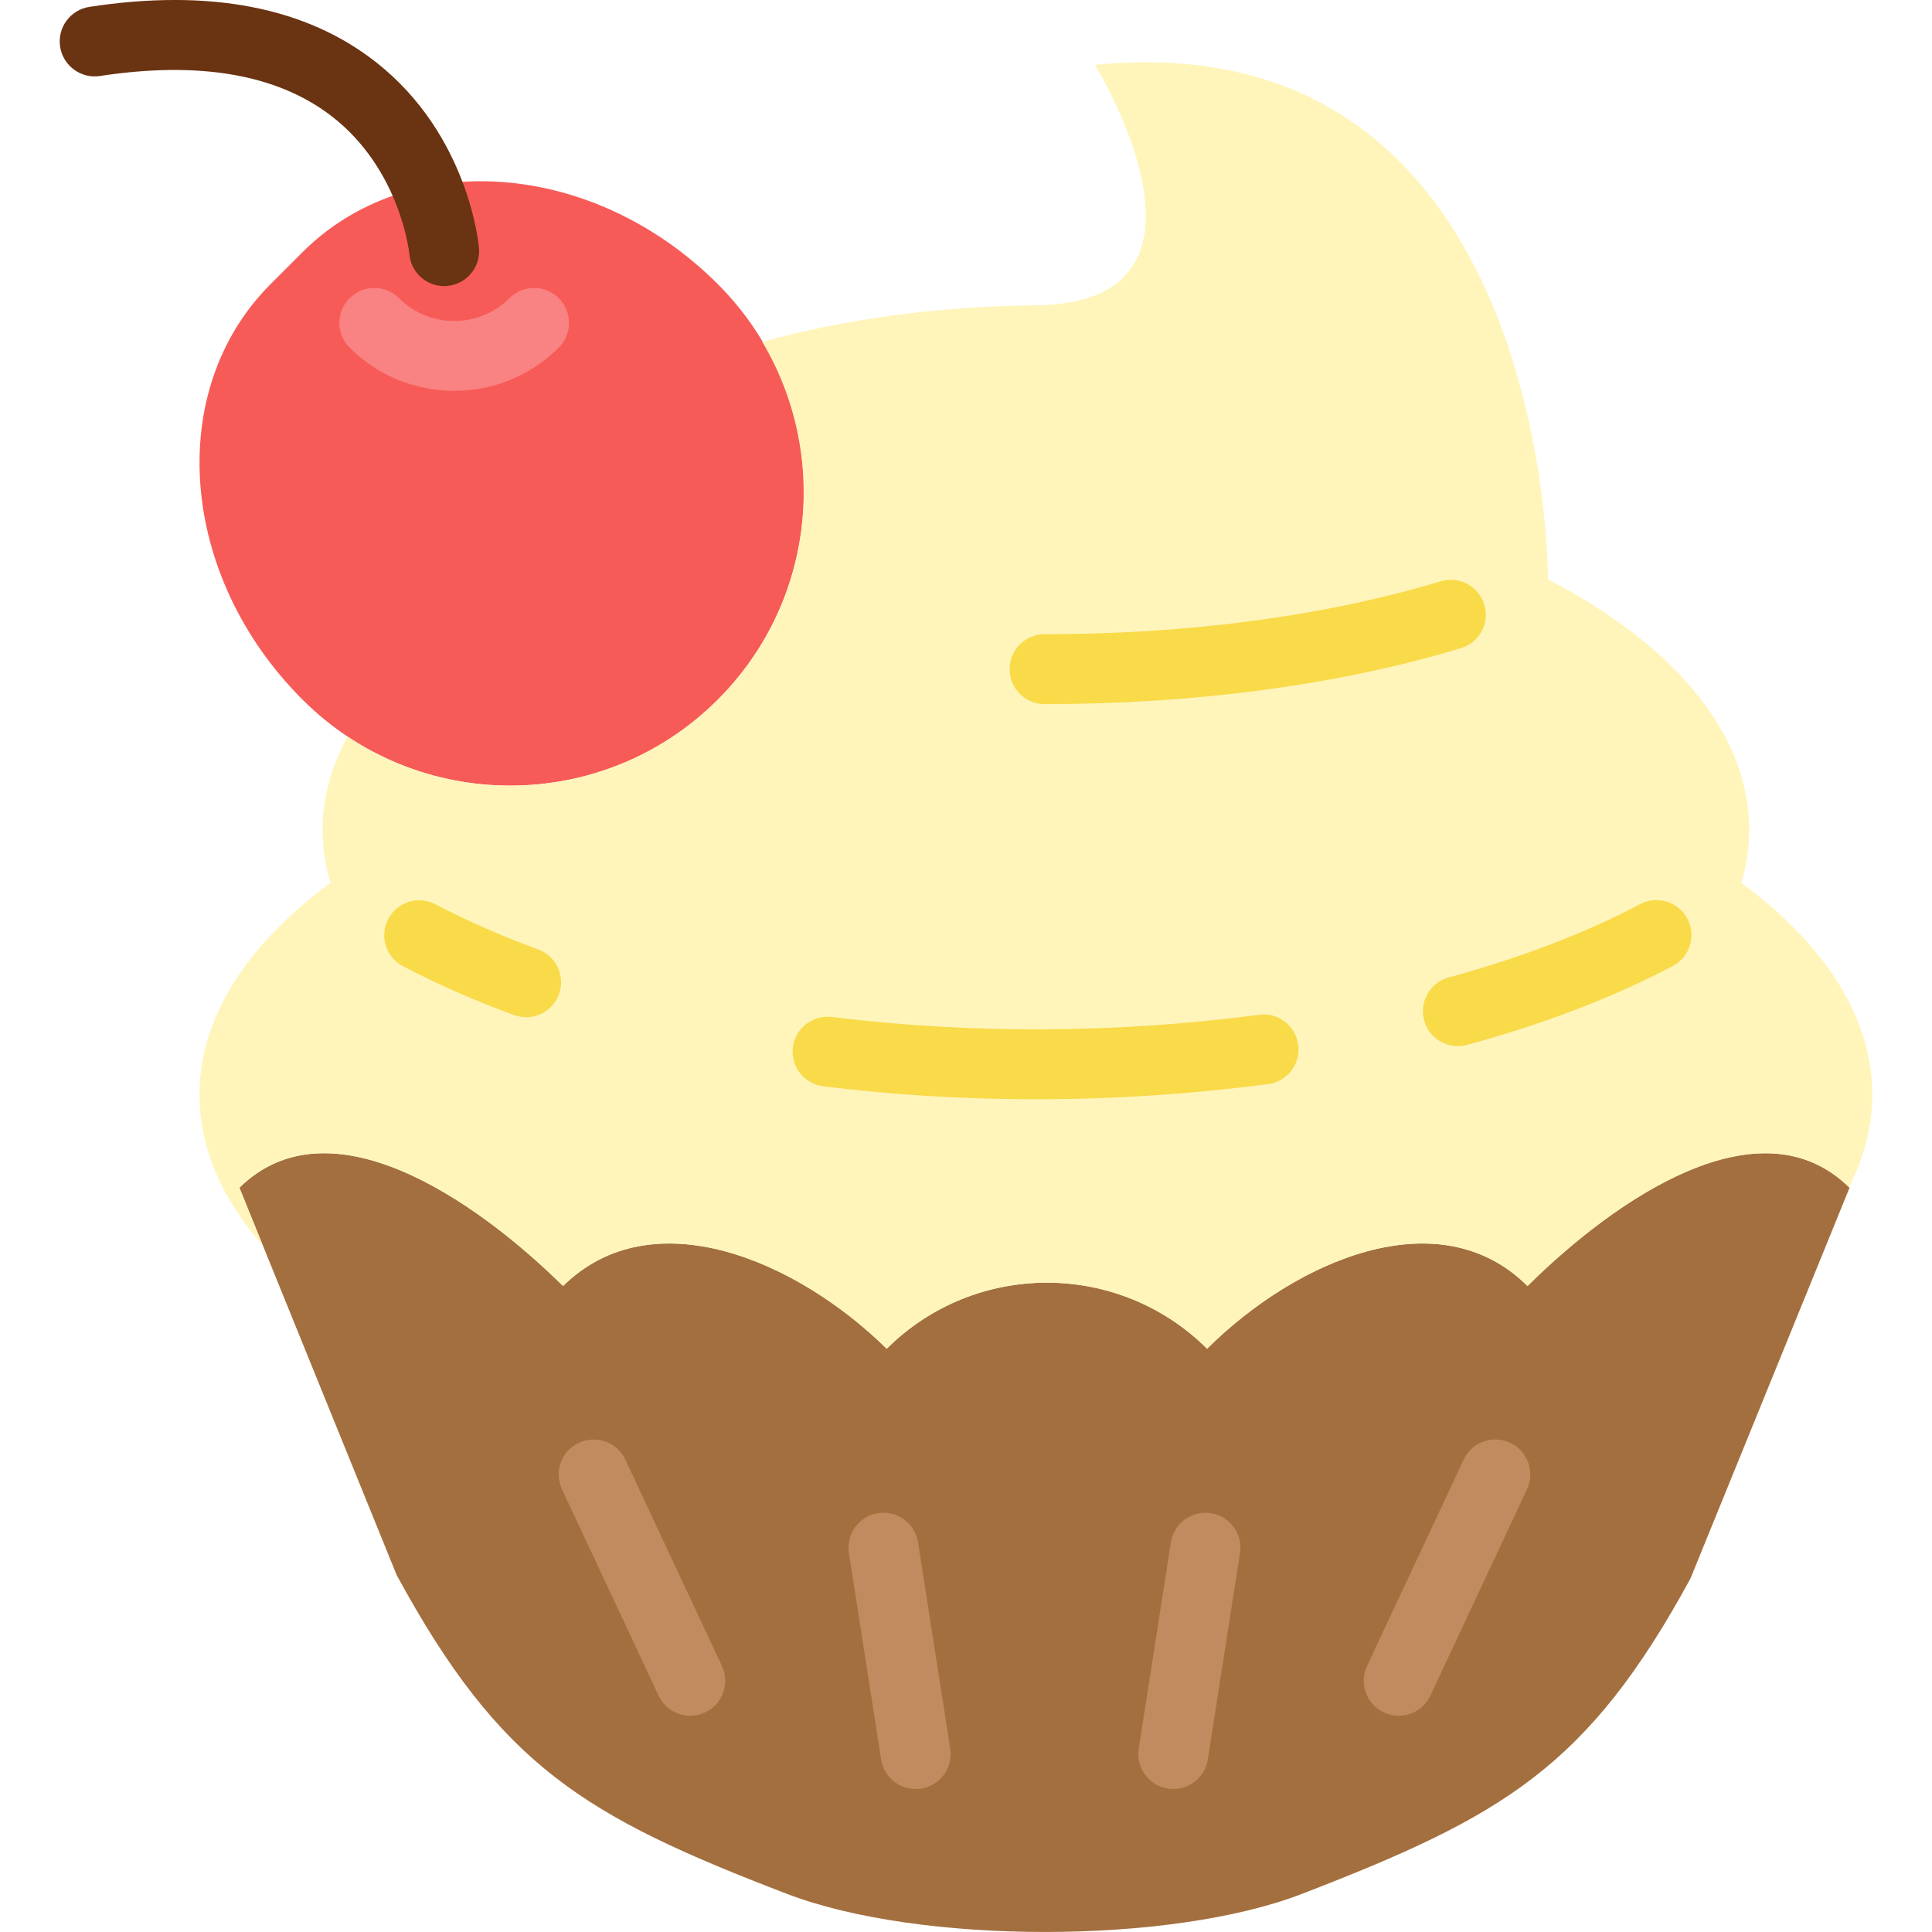
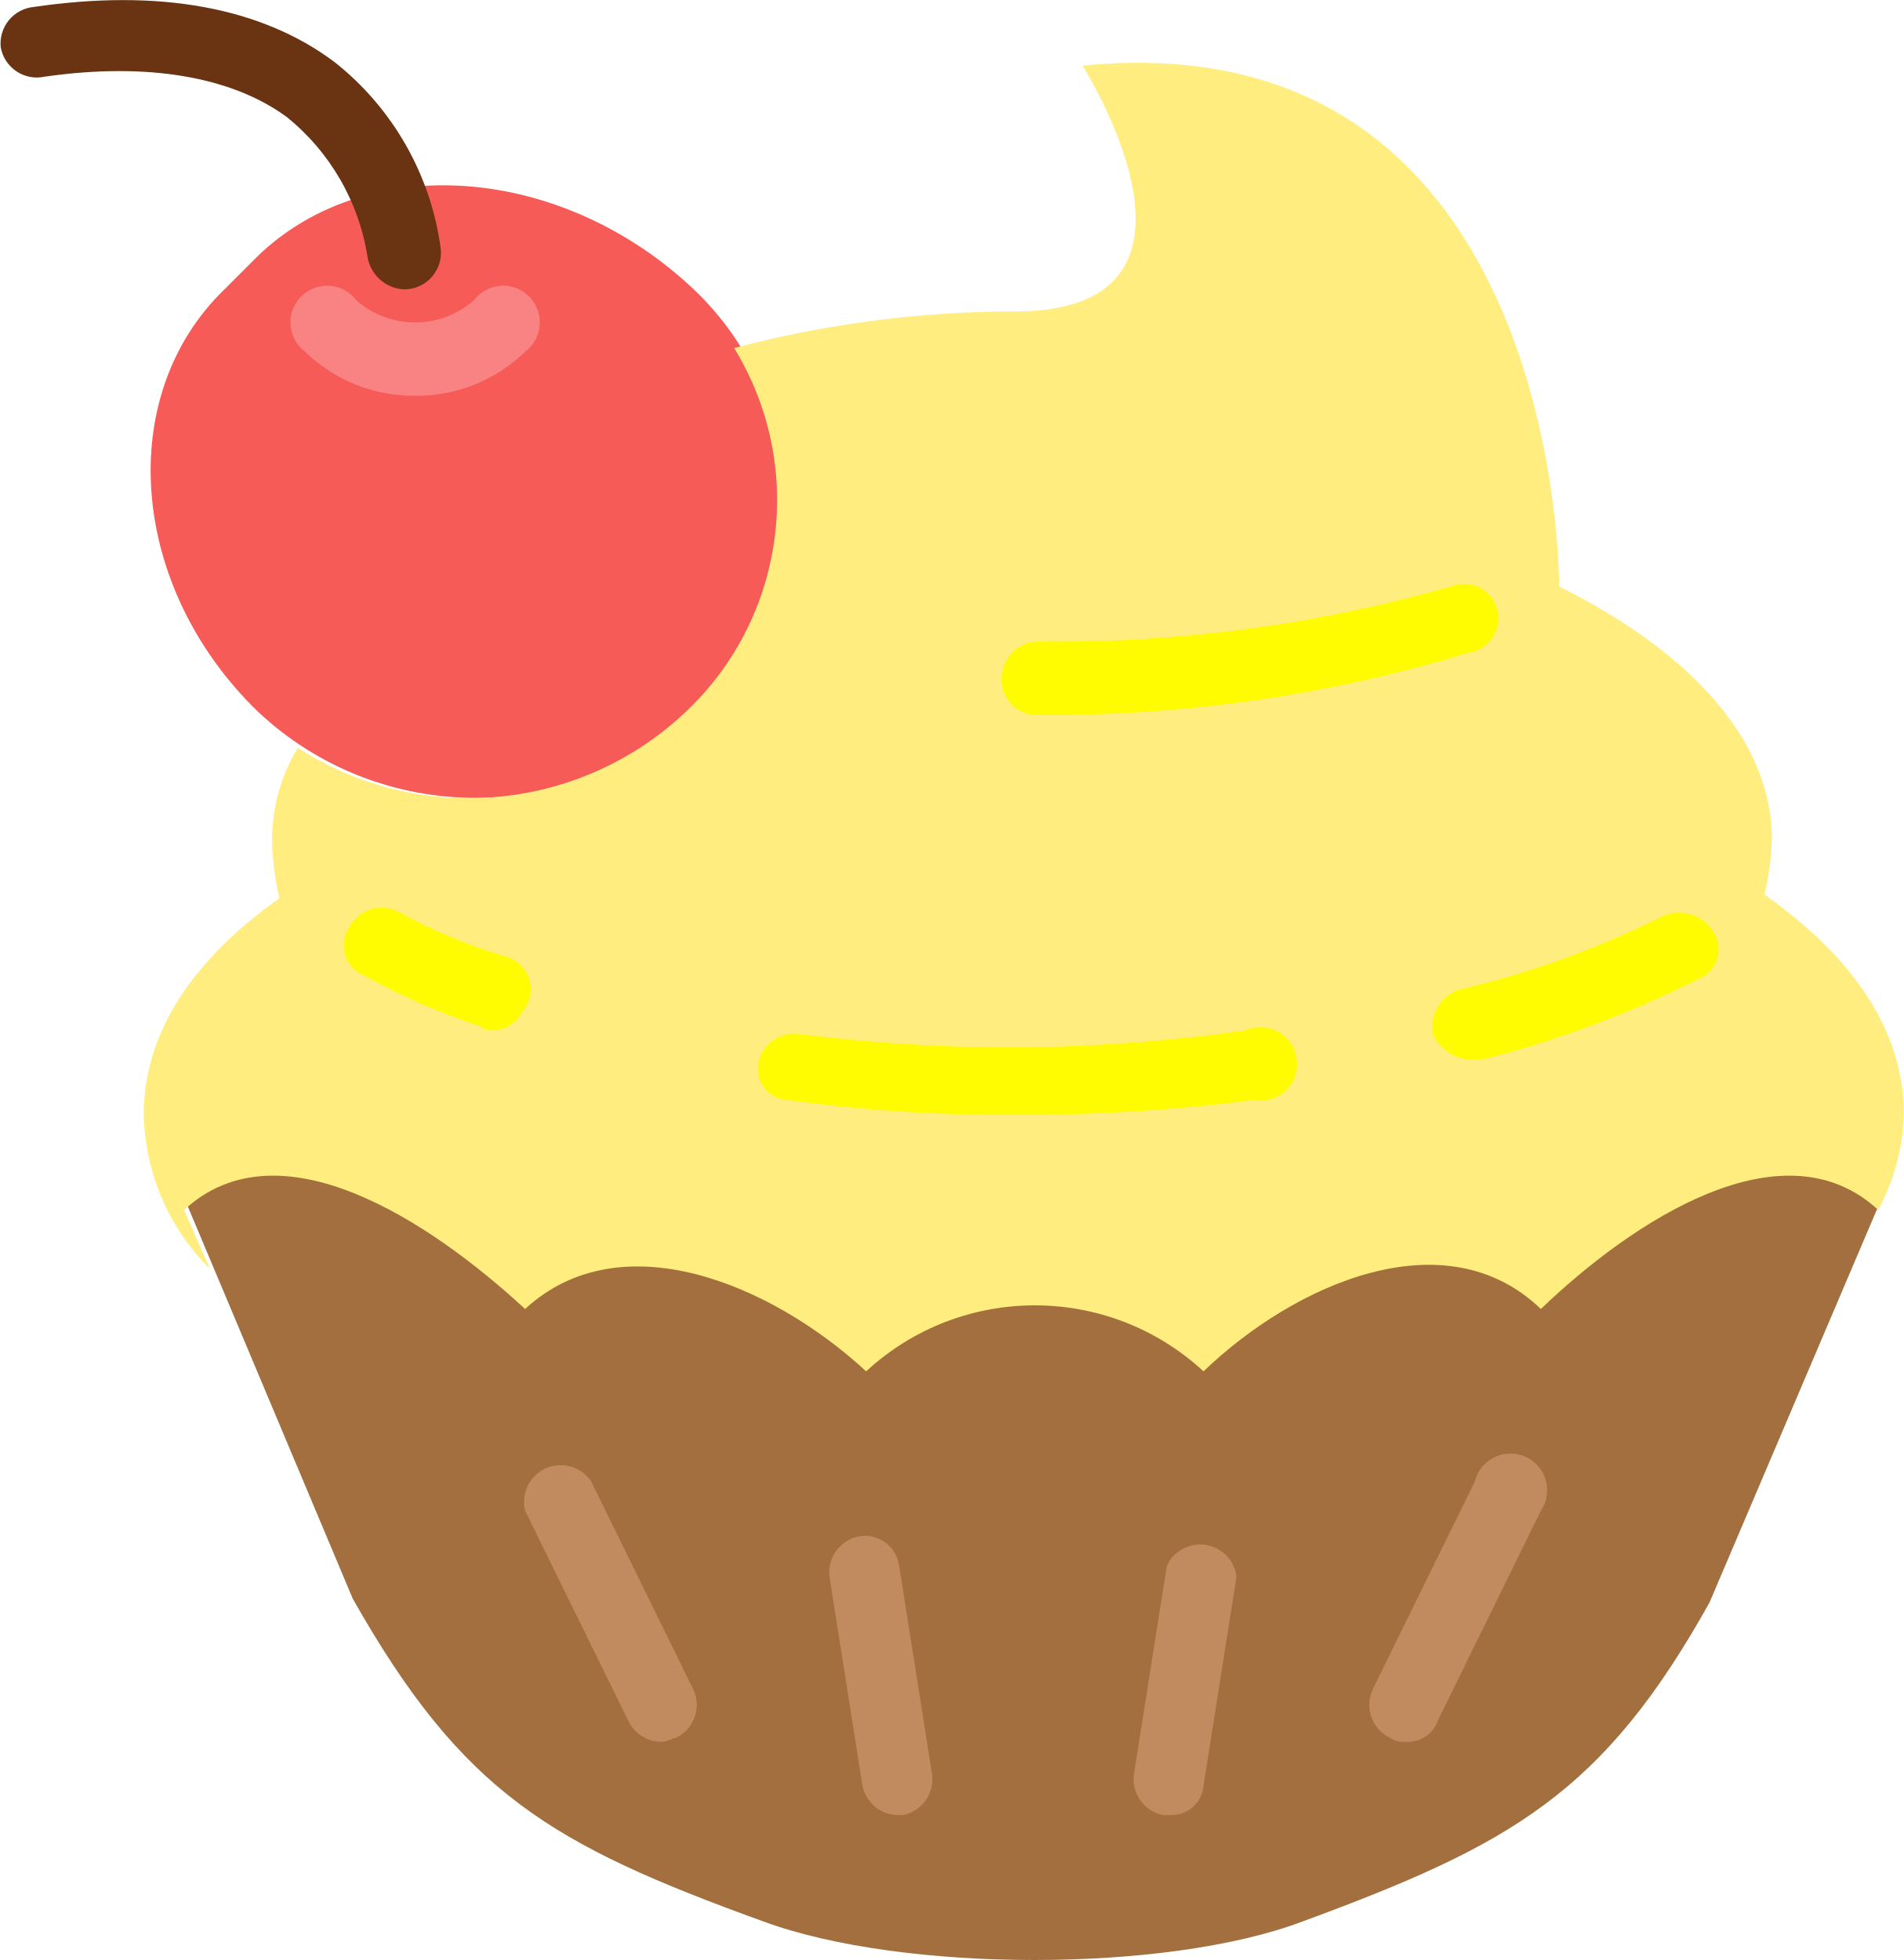
- <svg xmlns="http://www.w3.org/2000/svg" version="1.1" id="Capa_1" x="0px" y="0px" viewBox="0 0 55.277 55.277" style="enable-background:new 0 0 55.277 55.277;" xml:space="preserve">
-   <g>
-     <path style="fill:#F75B57;" d="M8.654,20.016C5.117,16.479,4.708,11.163,7.74,8.131l0.914-0.914   c3.032-3.032,8.348-2.623,11.885,0.914c3.282,3.282,3.282,8.603,0,11.885S11.936,23.298,8.654,20.016z" />
-     <path style="fill:#F98282;" d="M12.995,11.183c-1.084,0-2.167-0.412-2.993-1.237c-0.391-0.391-0.391-1.023,0-1.414   c0.39-0.391,1.023-0.391,1.414,0c0.87,0.869,2.287,0.869,3.157,0c0.391-0.391,1.024-0.391,1.415,0c0.39,0.391,0.39,1.024,0,1.414   C15.162,10.771,14.078,11.183,12.995,11.183z" />
-     <path style="fill:#A46F3E;" d="M6.85,33.982l4.5,11.085c2.97,5.46,5.36,6.893,11.163,9.118c3.793,1.455,10.978,1.455,14.742,0   c5.742-2.219,8.171-3.616,11.112-9.023l4.551-11.18c-2.546-2.521-6.667,0.291-9.214,2.812c-2.533-2.521-6.634-0.726-9.167,1.795   c-2.533-2.521-6.634-2.521-9.167,0c-2.559-2.521-6.701-4.316-9.26-1.795C13.551,34.273,9.409,31.462,6.85,33.982z" />
-     <path style="fill:#C18B5F;" d="M19.749,49.09c-0.376,0-0.736-0.213-0.906-0.576l-2.764-5.904c-0.234-0.5-0.019-1.096,0.482-1.329   c0.501-0.233,1.096-0.02,1.33,0.481l2.764,5.904c0.234,0.5,0.019,1.096-0.482,1.329C20.035,49.06,19.891,49.09,19.749,49.09z" />
-     <path style="fill:#C18B5F;" d="M40.018,49.09c-0.142,0-0.287-0.03-0.423-0.095c-0.5-0.233-0.716-0.829-0.482-1.329l2.764-5.904   c0.233-0.501,0.831-0.719,1.33-0.481c0.5,0.233,0.716,0.829,0.482,1.329l-2.764,5.904C40.754,48.877,40.394,49.09,40.018,49.09z" />
-     <path style="fill:#C18B5F;" d="M33.57,51.186c-0.051,0-0.104-0.004-0.156-0.012c-0.545-0.085-0.919-0.597-0.834-1.143l0.921-5.904   c0.085-0.546,0.596-0.916,1.143-0.834c0.545,0.085,0.919,0.597,0.834,1.143l-0.921,5.904C34.48,50.833,34.054,51.186,33.57,51.186z   " />
-     <path style="fill:#C18B5F;" d="M26.197,51.186c-0.484,0-0.91-0.353-0.987-0.846l-0.921-5.904c-0.085-0.546,0.289-1.058,0.834-1.143   c0.546-0.082,1.057,0.288,1.143,0.834l0.921,5.904c0.085,0.546-0.289,1.058-0.834,1.143C26.3,51.182,26.248,51.186,26.197,51.186z" />
-     <path style="fill:#FFF5BB;" d="M49.822,25.258c0.146-0.497,0.224-1.006,0.224-1.524c0-2.784-2.196-5.308-5.757-7.161   c0,0,0.094-16.011-12.962-14.717c0,0,4.21,6.817-1.689,6.879c-2.875,0.03-5.551,0.412-7.827,1.048   c1.922,3.226,1.504,7.458-1.273,10.235c-2.88,2.88-7.331,3.231-10.596,1.055c-0.452,0.85-0.713,1.74-0.713,2.662   c0,0.518,0.078,1.027,0.224,1.524c-2.368,1.752-3.746,3.831-3.746,6.063c0,1.527,0.646,2.983,1.81,4.311L6.85,33.982   c2.559-2.521,6.701,0.291,9.26,2.812c2.559-2.521,6.701-0.726,9.26,1.795c2.533-2.521,6.634-2.521,9.167,0   c2.533-2.521,6.634-4.316,9.167-1.795c2.541-2.515,6.649-5.318,9.196-2.826c0.433-0.85,0.668-1.735,0.668-2.648   C53.568,29.088,52.19,27.01,49.822,25.258z" />
-     <path style="fill:#6A3311;" d="M12.708,8.186c-0.513,0-0.949-0.393-0.995-0.912c-0.005-0.053-0.258-2.415-2.202-3.932   C7.956,2.129,5.718,1.739,2.86,2.174c-0.54,0.085-1.056-0.29-1.14-0.837c-0.084-0.546,0.291-1.056,0.837-1.14   c3.44-0.529,6.204,0.007,8.211,1.59c2.636,2.077,2.925,5.184,2.937,5.314c0.046,0.551-0.362,1.034-0.913,1.08   C12.764,8.185,12.736,8.186,12.708,8.186z" />
-     <path style="fill:#F9DA49;" d="M29.886,20.146c-0.552,0-1-0.447-1-1s0.448-1,1-1c4.132,0,8.052-0.523,11.335-1.515   c0.527-0.159,1.087,0.14,1.247,0.668c0.159,0.529-0.14,1.087-0.668,1.246C38.331,19.592,34.211,20.146,29.886,20.146z" />
-     <path style="fill:#F9DA49;" d="M15.053,29.104c-0.114,0-0.229-0.02-0.342-0.061c-1.111-0.404-2.181-0.875-3.181-1.398   c-0.489-0.256-0.679-0.859-0.423-1.35c0.256-0.489,0.86-0.68,1.35-0.422c0.922,0.481,1.911,0.916,2.939,1.291   c0.519,0.189,0.786,0.763,0.597,1.282C15.845,28.852,15.461,29.104,15.053,29.104z" />
-     <path style="fill:#F9DA49;" d="M29.636,31.451c-2.042,0-4.073-0.123-6.08-0.37c-0.548-0.067-0.938-0.565-0.871-1.114   c0.068-0.548,0.575-0.938,1.115-0.87c4.012,0.493,8.124,0.472,12.222-0.061c0.55-0.08,1.049,0.314,1.121,0.862   s-0.315,1.05-0.863,1.12C34.063,31.307,31.843,31.451,29.636,31.451z" />
-     <path style="fill:#F9DA49;" d="M41.71,29.931c-0.44,0-0.843-0.292-0.964-0.737c-0.145-0.532,0.169-1.082,0.702-1.228   c2.07-0.564,3.914-1.271,5.48-2.098c0.488-0.256,1.094-0.07,1.351,0.418c0.258,0.488,0.071,1.093-0.417,1.352   c-1.695,0.895-3.676,1.654-5.887,2.258C41.886,29.92,41.797,29.931,41.71,29.931z" />
-   </g>
-   <g>
- </g>
-   <g>
- </g>
-   <g>
- </g>
-   <g>
- </g>
-   <g>
- </g>
-   <g>
- </g>
-   <g>
- </g>
-   <g>
- </g>
-   <g>
- </g>
-   <g>
- </g>
-   <g>
- </g>
-   <g>
- </g>
-   <g>
- </g>
-   <g>
- </g>
-   <g>
- </g>
+ <svg xmlns="http://www.w3.org/2000/svg" id="Capa_1" data-name="Capa 1" viewBox="0 0 51.92 53.44">
+   <path d="M8.7,20.4C5.2,17,4.8,11.8,7.8,8.9L8.7,8c3-2.9,8.3-2.5,11.9.9a7.92,7.92,0,0,1,0,11.5A8.67,8.67,0,0,1,8.7,20.4Z" transform="translate(-1.68 -1.01)" style="fill:#f75b57" />
+   <path d="M13,11.8a4.23,4.23,0,0,1-3-1.2,1,1,0,1,1,1.4-1.4,2.43,2.43,0,0,0,3.2,0A1,1,0,1,1,16,10.6,4.23,4.23,0,0,1,13,11.8Z" transform="translate(-1.68 -1.01)" style="fill:#f98282" />
+   <path d="M6.8,33.9l4.5,10.7c3,5.3,5.4,6.7,11.2,8.8,3.8,1.4,11,1.4,14.7,0,5.7-2.1,8.2-3.5,11.1-8.7l4.6-10.8c-2.5-2.4-6.7.3-9.2,2.7-2.5-2.4-6.6-.7-9.2,1.7a6.78,6.78,0,0,0-9.2,0c-2.6-2.4-6.7-4.2-9.3-1.7C13.6,34.1,9.4,31.4,6.8,33.9Z" transform="translate(-1.68 -1.01)" style="fill:#a46f3e" />
+   <path d="M19.7,48.5a1,1,0,0,1-.9-.6L16,42.2a1,1,0,0,1,1.8-.8l2.8,5.7a1,1,0,0,1-.5,1.3C20,48.4,19.9,48.5,19.7,48.5Z" transform="translate(-1.68 -1.01)" style="fill:#c18b5f" />
+   <path d="M40,48.5a.6.6,0,0,1-.4-.1,1,1,0,0,1-.5-1.3l2.8-5.7a1,1,0,1,1,1.8.8l-2.8,5.7A.87.87,0,0,1,40,48.5Z" transform="translate(-1.68 -1.01)" style="fill:#c18b5f" />
+   <path d="M33.6,50.5h-.2a1,1,0,0,1-.8-1.1l.9-5.7a1,1,0,0,1,1.9.3l-.9,5.7A.88.88,0,0,1,33.6,50.5Z" transform="translate(-1.68 -1.01)" style="fill:#c18b5f" />
+   <path d="M26.2,50.5a1,1,0,0,1-1-.8L24.3,44a1,1,0,0,1,.8-1.1.94.94,0,0,1,1.1.8l.9,5.7a1,1,0,0,1-.8,1.1Z" transform="translate(-1.68 -1.01)" style="fill:#c18b5f" />
+   <path d="M49.8,25.4a7.72,7.72,0,0,0,.2-1.5c0-2.7-2.2-5.1-5.8-6.9,0,0,.1-15.5-13-14.2,0,0,4.2,6.6-1.7,6.7a30.15,30.15,0,0,0-7.8,1,7.93,7.93,0,0,1-1.3,9.9,8.61,8.61,0,0,1-10.6,1A4.84,4.84,0,0,0,9.1,24a7.72,7.72,0,0,0,.2,1.5c-2.4,1.7-3.7,3.7-3.7,5.9a6.1,6.1,0,0,0,1.8,4.2L6.7,34c2.6-2.4,6.7.3,9.3,2.7,2.6-2.4,6.7-.7,9.3,1.7a6.78,6.78,0,0,1,9.2,0c2.5-2.4,6.6-4.2,9.2-1.7,2.5-2.4,6.6-5.1,9.2-2.7a5.94,5.94,0,0,0,.7-2.6C53.6,29.1,52.2,27.1,49.8,25.4Z" transform="translate(-1.68 -1.01)" style="fill:#ffee7f" />
+   <path d="M12.7,8.9a1.06,1.06,0,0,1-1-.9A6.12,6.12,0,0,0,9.5,4.2C8,3.1,5.7,2.7,2.9,3.1a1,1,0,0,1-1.2-.8,1,1,0,0,1,.9-1.1c3.4-.5,6.2,0,8.2,1.5a7.79,7.79,0,0,1,2.9,5.1,1,1,0,0,1-1,1.1Z" transform="translate(-1.68 -1.01)" style="fill:#6a3311" />
+   <path d="M30,20.5a.94.94,0,0,1-1-1,1,1,0,0,1,1-1A39.14,39.14,0,0,0,41.25,17a.94.94,0,1,1,.5,1.8A39.07,39.07,0,0,1,30,20.5Z" transform="translate(-1.68 -1.01)" style="fill:#fffb00" />
+   <path d="M15.1,29.1a.37.37,0,0,1-.3-.1,18.25,18.25,0,0,1-3.2-1.4.88.88,0,0,1-.4-1.3,1,1,0,0,1,1.4-.4,14.76,14.76,0,0,0,2.9,1.2.93.93,0,0,1,.6,1.2C15.8,28.9,15.5,29.1,15.1,29.1Z" transform="translate(-1.68 -1.01)" style="fill:#fffb00" />
+   <path d="M29.26,31.4a41.67,41.67,0,0,1-6.1-.4.85.85,0,0,1-.8-1,1,1,0,0,1,1.1-.8,45.35,45.35,0,0,0,12.2-.1,1,1,0,1,1,.2,1.9A47.76,47.76,0,0,1,29.26,31.4Z" transform="translate(-1.68 -1.01)" style="fill:#fffb00" />
+   <path d="M41.75,29.9a1.2,1.2,0,0,1-1-.7,1.09,1.09,0,0,1,.7-1.2A25.24,25.24,0,0,0,47,26a1.11,1.11,0,0,1,1.4.4.88.88,0,0,1-.4,1.3,29,29,0,0,1-5.9,2.2Z" transform="translate(-1.68 -1.01)" style="fill:#fffb00" />
</svg>
